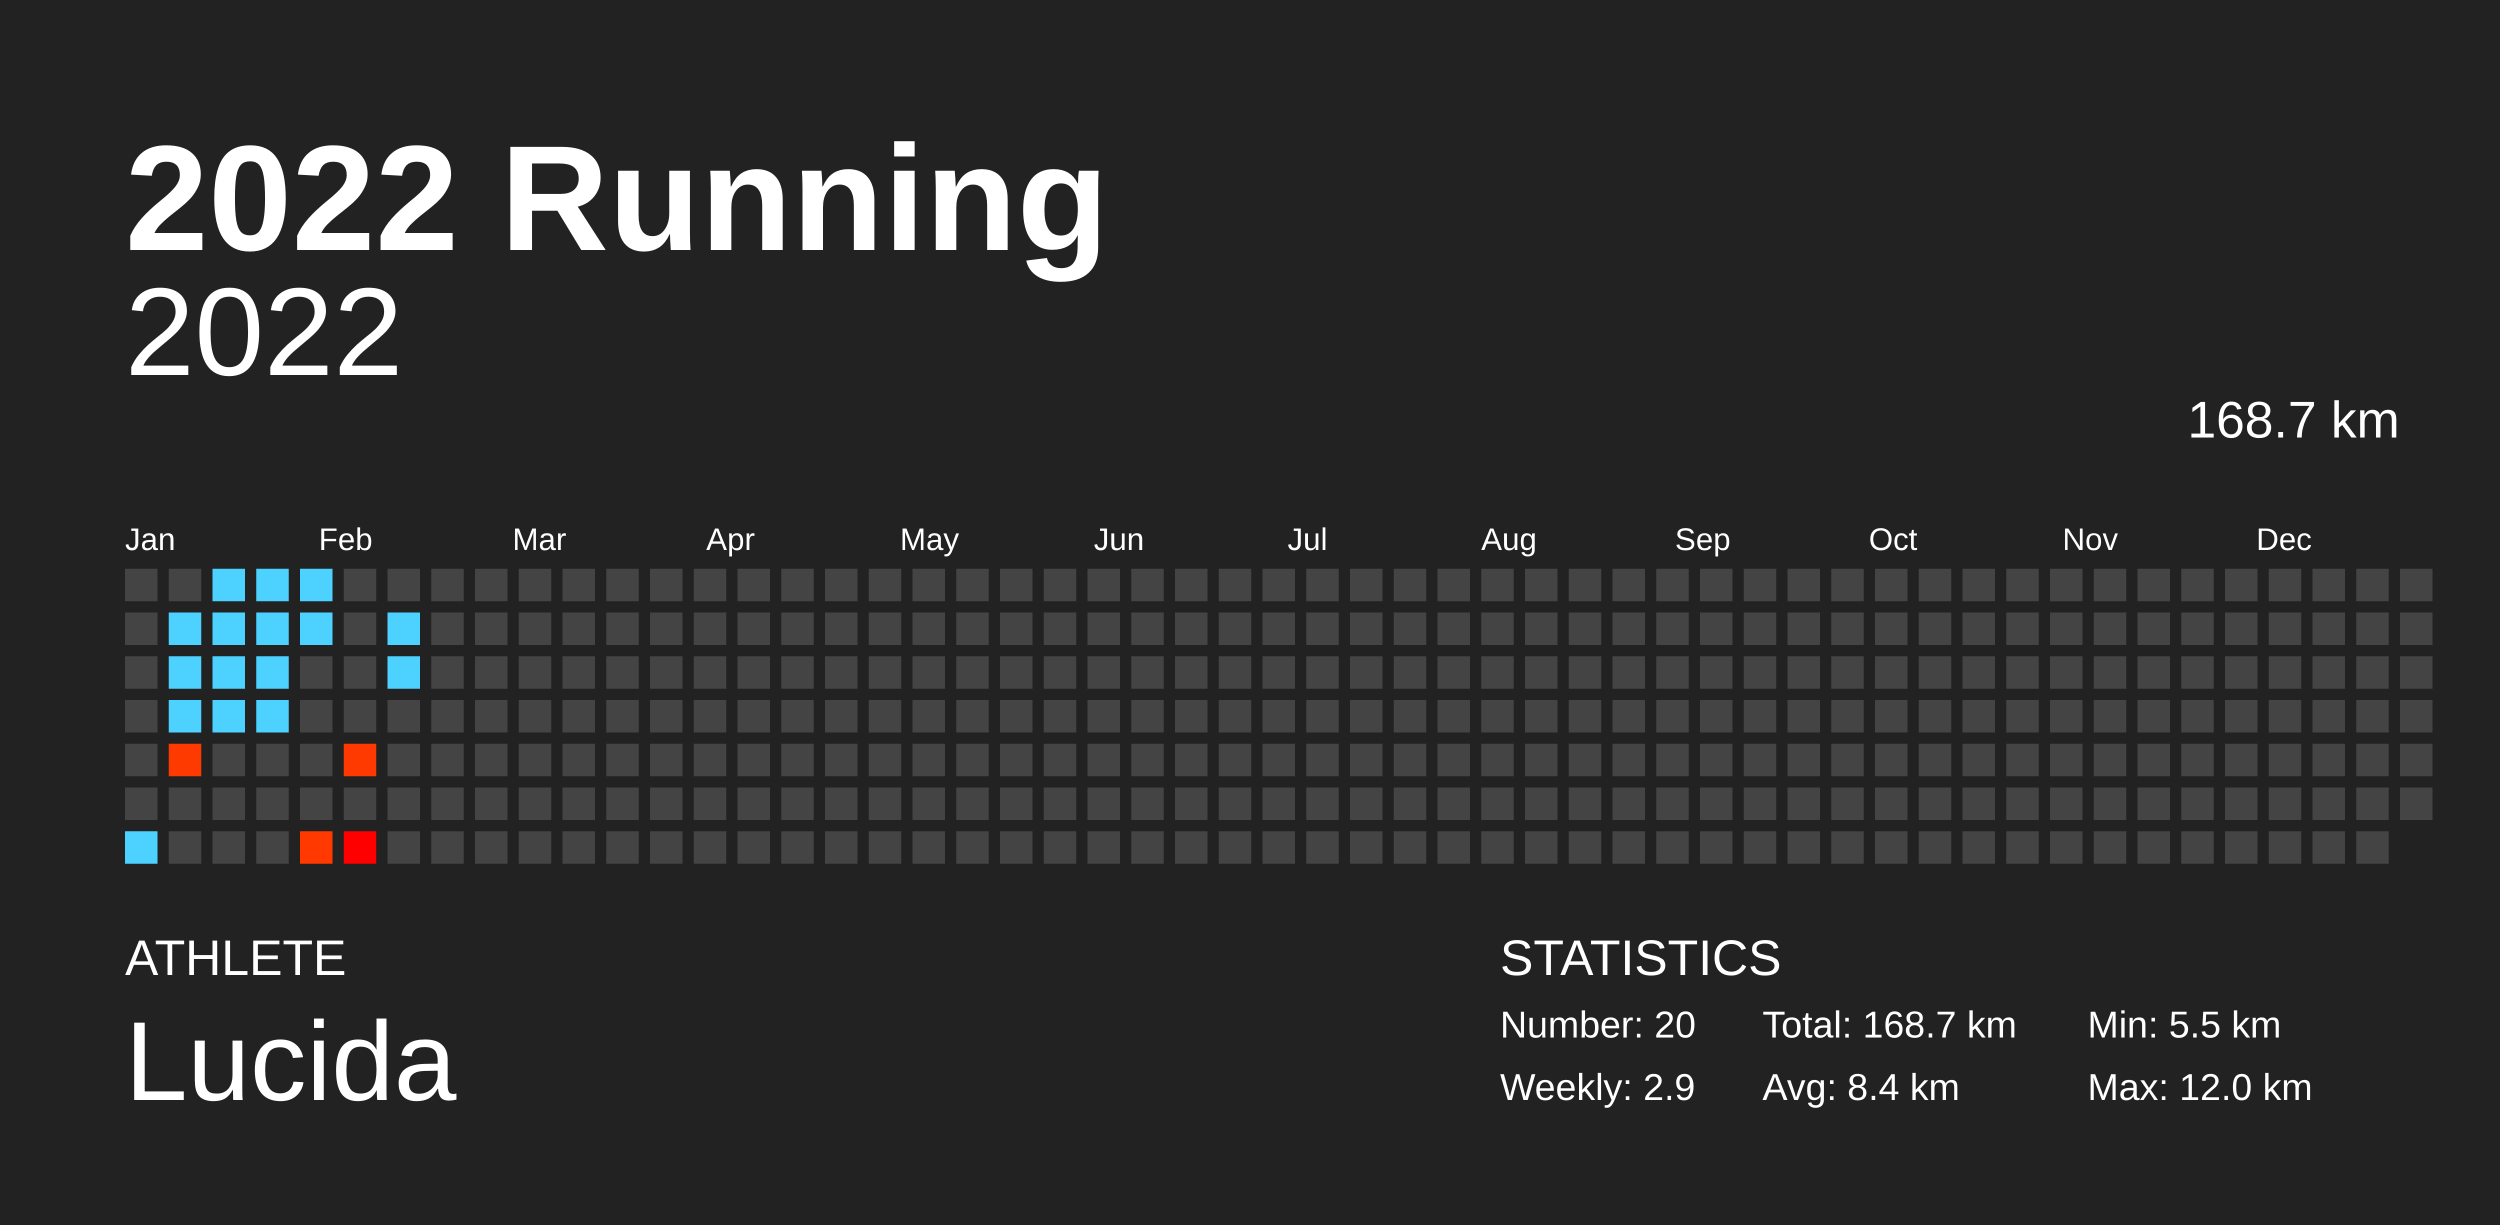
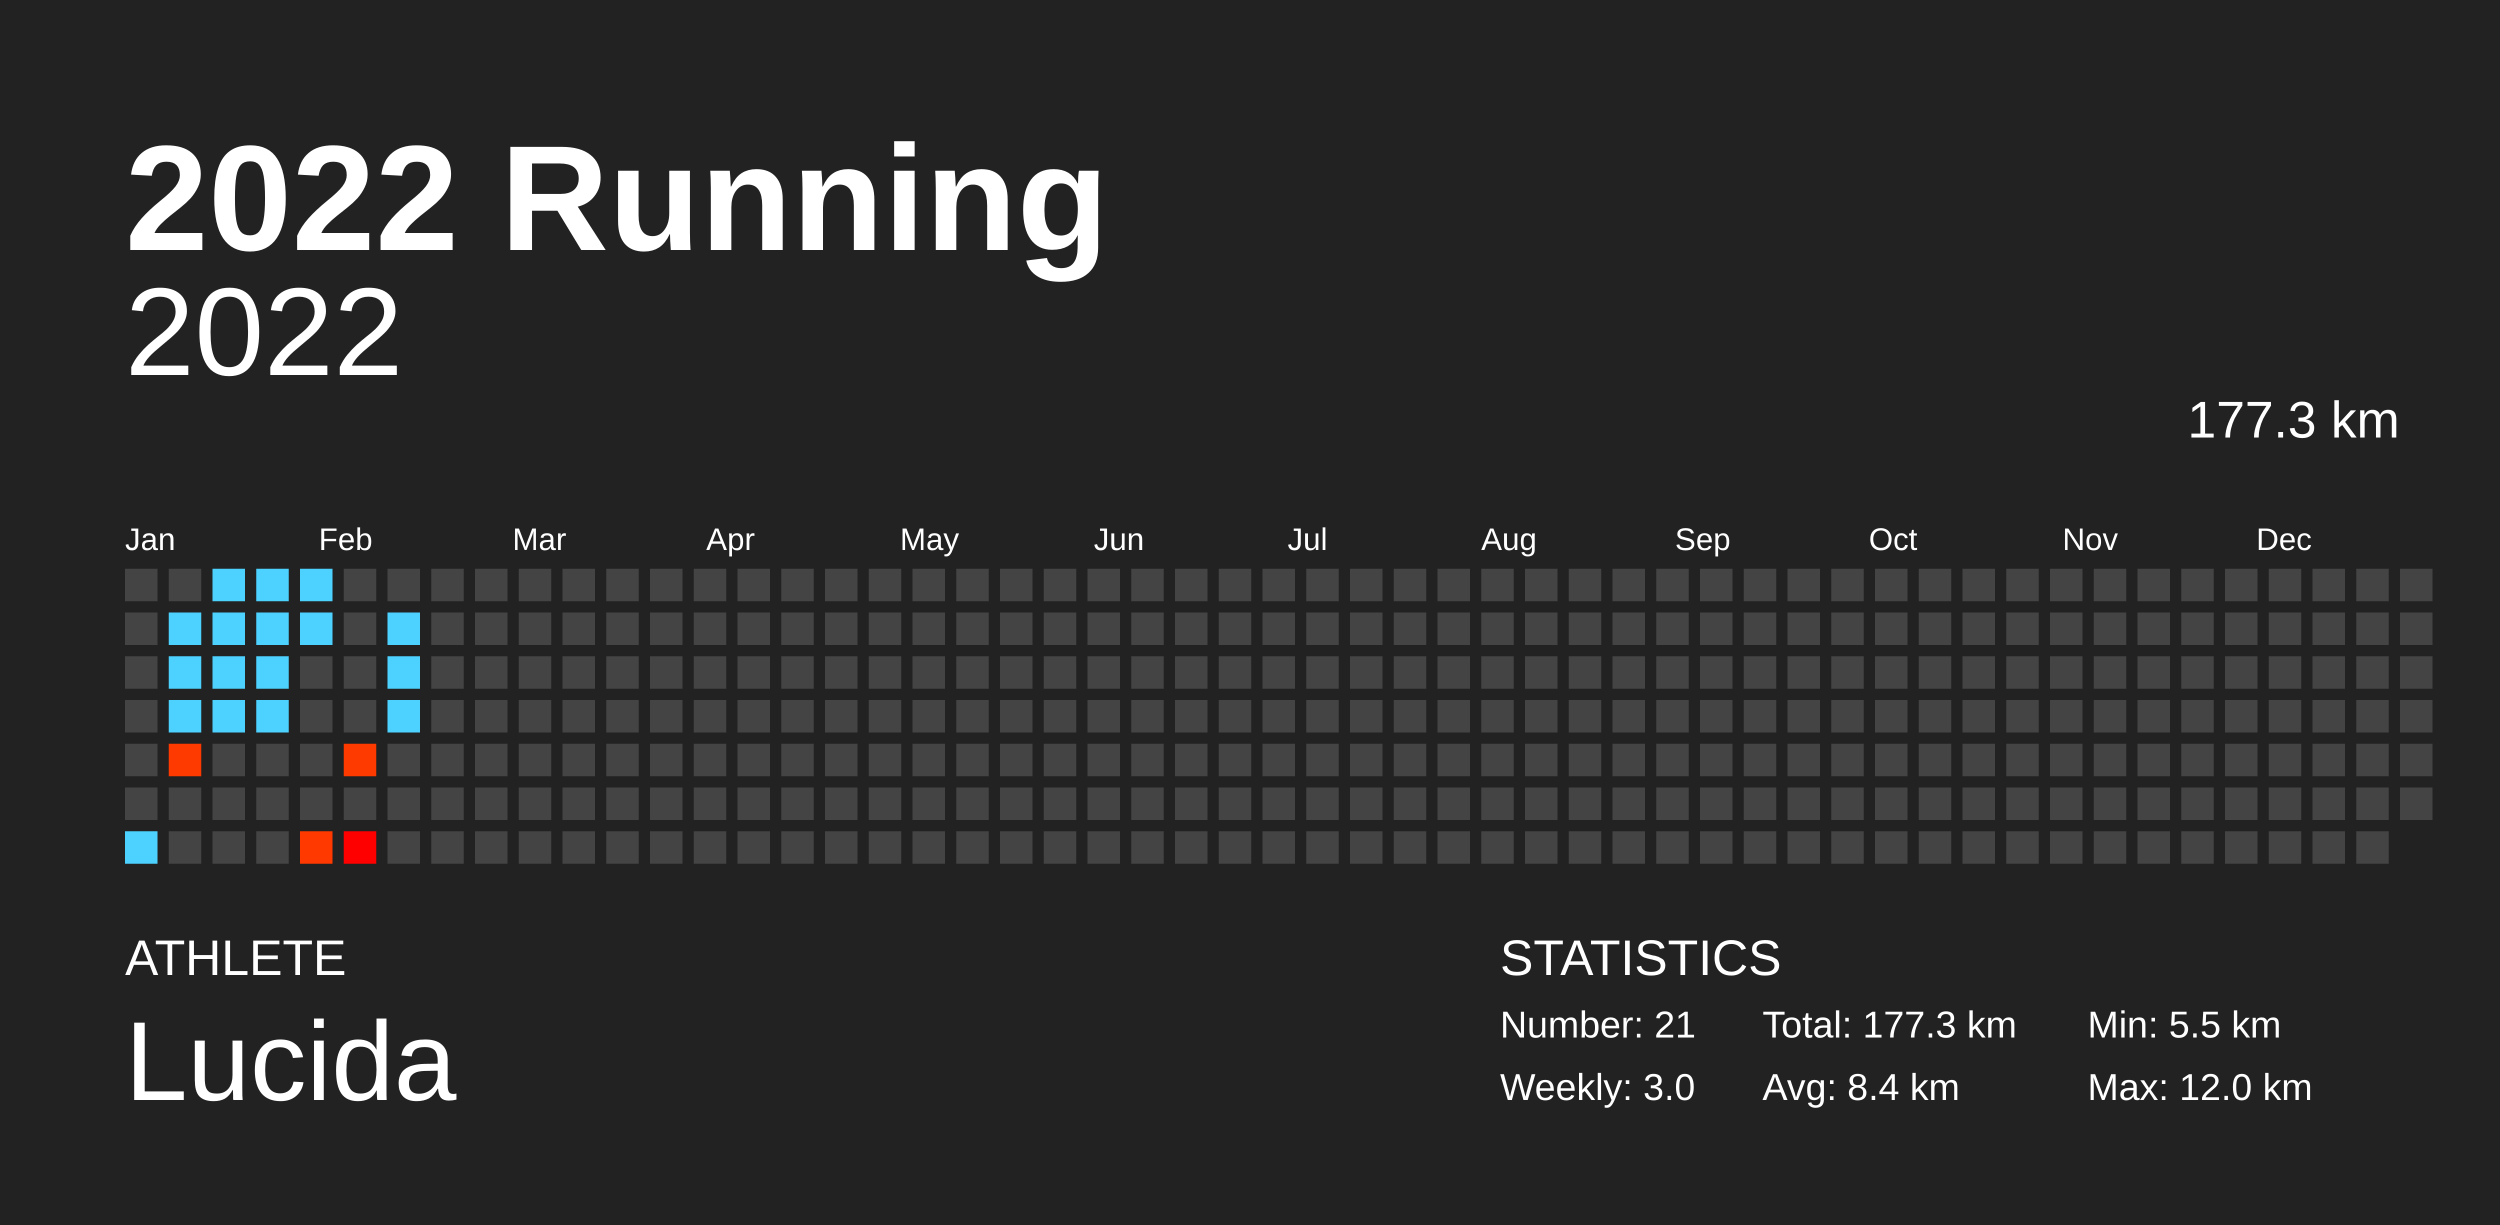
<svg xmlns="http://www.w3.org/2000/svg" baseProfile="full" height="98mm" version="1.1" viewBox="0,0,200,98" width="200mm">
  <defs />
  <rect fill="#222222" height="98" width="200" x="0" y="0" />
  <text fill="#FFFFFF" style="font-size:12px; font-family:Arial; font-weight:bold;" x="10" y="20">2022 Running</text>
  <text fill="#FFFFFF" style="font-size:4px; font-family:Arial" x="10" y="78">ATHLETE</text>
  <text fill="#FFFFFF" style="font-size:9px; font-family:Arial" x="10" y="88">Lucida</text>
  <text fill="#FFFFFF" style="font-size:4px; font-family:Arial" x="120" y="78">STATISTICS</text>
-   <text fill="#FFFFFF" style="font-size:3px; font-family:Arial" x="120" y="83">Number: 20</text>
-   <text fill="#FFFFFF" style="font-size:3px; font-family:Arial" x="120" y="88">Weekly: 2.9</text>
-   <text fill="#FFFFFF" style="font-size:3px; font-family:Arial" x="141" y="83">Total: 168.7 km</text>
+   <text fill="#FFFFFF" style="font-size:3px; font-family:Arial" x="120" y="83">Number: 21</text>
+   <text fill="#FFFFFF" style="font-size:3px; font-family:Arial" x="120" y="88">Weekly: 3.0</text>
+   <text fill="#FFFFFF" style="font-size:3px; font-family:Arial" x="141" y="83">Total: 177.3 km</text>
  <text fill="#FFFFFF" style="font-size:3px; font-family:Arial" x="141" y="88">Avg: 8.4 km</text>
  <text fill="#FFFFFF" style="font-size:3px; font-family:Arial" x="167" y="83">Min: 5.5 km</text>
  <text fill="#FFFFFF" style="font-size:3px; font-family:Arial" x="167" y="88">Max: 12.0 km</text>
  <text alignment-baseline="hanging" fill="#FFFFFF" style="font-size:10.0px; font-family:Arial;" x="10" y="30">2022</text>
-   <text alignment-baseline="hanging" fill="#FFFFFF" style="font-size:4.125px; font-family:Arial;" x="175" y="35">168.7 km</text>
+   <text alignment-baseline="hanging" fill="#FFFFFF" style="font-size:4.125px; font-family:Arial;" x="175" y="35">177.3 km</text>
  <text fill="#FFFFFF" style="font-size:2.5px; font-family:Arial" x="10.0" y="44">Jan</text>
  <text fill="#FFFFFF" style="font-size:2.5px; font-family:Arial" x="25.5" y="44">Feb</text>
  <text fill="#FFFFFF" style="font-size:2.5px; font-family:Arial" x="41.0" y="44">Mar</text>
  <text fill="#FFFFFF" style="font-size:2.5px; font-family:Arial" x="56.5" y="44">Apr</text>
  <text fill="#FFFFFF" style="font-size:2.5px; font-family:Arial" x="72.0" y="44">May</text>
  <text fill="#FFFFFF" style="font-size:2.5px; font-family:Arial" x="87.5" y="44">Jun</text>
  <text fill="#FFFFFF" style="font-size:2.5px; font-family:Arial" x="103.0" y="44">Jul</text>
  <text fill="#FFFFFF" style="font-size:2.5px; font-family:Arial" x="118.5" y="44">Aug</text>
  <text fill="#FFFFFF" style="font-size:2.5px; font-family:Arial" x="134.0" y="44">Sep</text>
  <text fill="#FFFFFF" style="font-size:2.5px; font-family:Arial" x="149.5" y="44">Oct</text>
  <text fill="#FFFFFF" style="font-size:2.5px; font-family:Arial" x="165.0" y="44">Nov</text>
  <text fill="#FFFFFF" style="font-size:2.5px; font-family:Arial" x="180.5" y="44">Dec</text>
  <rect fill="#444444" height="2.6" width="2.6" x="10.0" y="45.5" />
  <rect fill="#444444" height="2.6" width="2.6" x="10.0" y="49.0" />
  <rect fill="#444444" height="2.6" width="2.6" x="10.0" y="52.5" />
  <rect fill="#444444" height="2.6" width="2.6" x="10.0" y="56.0" />
  <rect fill="#444444" height="2.6" width="2.6" x="10.0" y="59.5" />
  <rect fill="#444444" height="2.6" width="2.6" x="10.0" y="63.0" />
  <rect fill="#4dd2ff" height="2.6" width="2.6" x="10.0" y="66.5" />
  <rect fill="#444444" height="2.6" width="2.6" x="13.5" y="45.5" />
  <rect fill="#4dd2ff" height="2.6" width="2.6" x="13.5" y="49.0" />
  <rect fill="#4dd2ff" height="2.6" width="2.6" x="13.5" y="52.5" />
  <rect fill="#4dd2ff" height="2.6" width="2.6" x="13.5" y="56.0" />
  <rect fill="#ff3a00" height="2.6" width="2.6" x="13.5" y="59.5" />
  <rect fill="#444444" height="2.6" width="2.6" x="13.5" y="63.0" />
  <rect fill="#444444" height="2.6" width="2.6" x="13.5" y="66.5" />
  <rect fill="#4dd2ff" height="2.6" width="2.6" x="17.0" y="45.5" />
  <rect fill="#4dd2ff" height="2.6" width="2.6" x="17.0" y="49.0" />
  <rect fill="#4dd2ff" height="2.6" width="2.6" x="17.0" y="52.5" />
  <rect fill="#4dd2ff" height="2.6" width="2.6" x="17.0" y="56.0" />
  <rect fill="#444444" height="2.6" width="2.6" x="17.0" y="59.5" />
  <rect fill="#444444" height="2.6" width="2.6" x="17.0" y="63.0" />
  <rect fill="#444444" height="2.6" width="2.6" x="17.0" y="66.5" />
  <rect fill="#4dd2ff" height="2.6" width="2.6" x="20.5" y="45.5" />
  <rect fill="#4dd2ff" height="2.6" width="2.6" x="20.5" y="49.0" />
  <rect fill="#4dd2ff" height="2.6" width="2.6" x="20.5" y="52.5" />
  <rect fill="#4dd2ff" height="2.6" width="2.6" x="20.5" y="56.0" />
  <rect fill="#444444" height="2.6" width="2.6" x="20.5" y="59.5" />
  <rect fill="#444444" height="2.6" width="2.6" x="20.5" y="63.0" />
  <rect fill="#444444" height="2.6" width="2.6" x="20.5" y="66.5" />
  <rect fill="#4dd2ff" height="2.6" width="2.6" x="24.0" y="45.5" />
  <rect fill="#4dd2ff" height="2.6" width="2.6" x="24.0" y="49.0" />
  <rect fill="#444444" height="2.6" width="2.6" x="24.0" y="52.5" />
  <rect fill="#444444" height="2.6" width="2.6" x="24.0" y="56.0" />
  <rect fill="#444444" height="2.6" width="2.6" x="24.0" y="59.5" />
  <rect fill="#444444" height="2.6" width="2.6" x="24.0" y="63.0" />
  <rect fill="#ff3900" height="2.6" width="2.6" x="24.0" y="66.5" />
  <rect fill="#444444" height="2.6" width="2.6" x="27.5" y="45.5" />
  <rect fill="#444444" height="2.6" width="2.6" x="27.5" y="49.0" />
  <rect fill="#444444" height="2.6" width="2.6" x="27.5" y="52.5" />
  <rect fill="#444444" height="2.6" width="2.6" x="27.5" y="56.0" />
  <rect fill="#ff3a00" height="2.6" width="2.6" x="27.5" y="59.5" />
  <rect fill="#444444" height="2.6" width="2.6" x="27.5" y="63.0" />
  <rect fill="#ff0000" height="2.6" width="2.6" x="27.5" y="66.5" />
  <rect fill="#444444" height="2.6" width="2.6" x="31.0" y="45.5" />
  <rect fill="#4dd2ff" height="2.6" width="2.6" x="31.0" y="49.0" />
  <rect fill="#4dd2ff" height="2.6" width="2.6" x="31.0" y="52.5" />
-   <rect fill="#444444" height="2.6" width="2.6" x="31.0" y="56.0" />
+   <rect fill="#4dd2ff" height="2.6" width="2.6" x="31.0" y="56.0" />
  <rect fill="#444444" height="2.6" width="2.6" x="31.0" y="59.5" />
  <rect fill="#444444" height="2.6" width="2.6" x="31.0" y="63.0" />
  <rect fill="#444444" height="2.6" width="2.6" x="31.0" y="66.5" />
  <rect fill="#444444" height="2.6" width="2.6" x="34.5" y="45.5" />
  <rect fill="#444444" height="2.6" width="2.6" x="34.5" y="49.0" />
  <rect fill="#444444" height="2.6" width="2.6" x="34.5" y="52.5" />
  <rect fill="#444444" height="2.6" width="2.6" x="34.5" y="56.0" />
  <rect fill="#444444" height="2.6" width="2.6" x="34.5" y="59.5" />
  <rect fill="#444444" height="2.6" width="2.6" x="34.5" y="63.0" />
  <rect fill="#444444" height="2.6" width="2.6" x="34.5" y="66.5" />
  <rect fill="#444444" height="2.6" width="2.6" x="38.0" y="45.5" />
  <rect fill="#444444" height="2.6" width="2.6" x="38.0" y="49.0" />
  <rect fill="#444444" height="2.6" width="2.6" x="38.0" y="52.5" />
  <rect fill="#444444" height="2.6" width="2.6" x="38.0" y="56.0" />
  <rect fill="#444444" height="2.6" width="2.6" x="38.0" y="59.5" />
  <rect fill="#444444" height="2.6" width="2.6" x="38.0" y="63.0" />
  <rect fill="#444444" height="2.6" width="2.6" x="38.0" y="66.5" />
  <rect fill="#444444" height="2.6" width="2.6" x="41.5" y="45.5" />
  <rect fill="#444444" height="2.6" width="2.6" x="41.5" y="49.0" />
  <rect fill="#444444" height="2.6" width="2.6" x="41.5" y="52.5" />
  <rect fill="#444444" height="2.6" width="2.6" x="41.5" y="56.0" />
  <rect fill="#444444" height="2.6" width="2.6" x="41.5" y="59.5" />
  <rect fill="#444444" height="2.6" width="2.6" x="41.5" y="63.0" />
  <rect fill="#444444" height="2.6" width="2.6" x="41.5" y="66.5" />
  <rect fill="#444444" height="2.6" width="2.6" x="45.0" y="45.5" />
  <rect fill="#444444" height="2.6" width="2.6" x="45.0" y="49.0" />
  <rect fill="#444444" height="2.6" width="2.6" x="45.0" y="52.5" />
  <rect fill="#444444" height="2.6" width="2.6" x="45.0" y="56.0" />
  <rect fill="#444444" height="2.6" width="2.6" x="45.0" y="59.5" />
  <rect fill="#444444" height="2.6" width="2.6" x="45.0" y="63.0" />
  <rect fill="#444444" height="2.6" width="2.6" x="45.0" y="66.5" />
  <rect fill="#444444" height="2.6" width="2.6" x="48.5" y="45.5" />
  <rect fill="#444444" height="2.6" width="2.6" x="48.5" y="49.0" />
  <rect fill="#444444" height="2.6" width="2.6" x="48.5" y="52.5" />
  <rect fill="#444444" height="2.6" width="2.6" x="48.5" y="56.0" />
  <rect fill="#444444" height="2.6" width="2.6" x="48.5" y="59.5" />
  <rect fill="#444444" height="2.6" width="2.6" x="48.5" y="63.0" />
  <rect fill="#444444" height="2.6" width="2.6" x="48.5" y="66.5" />
  <rect fill="#444444" height="2.6" width="2.6" x="52.0" y="45.5" />
  <rect fill="#444444" height="2.6" width="2.6" x="52.0" y="49.0" />
  <rect fill="#444444" height="2.6" width="2.6" x="52.0" y="52.5" />
  <rect fill="#444444" height="2.6" width="2.6" x="52.0" y="56.0" />
  <rect fill="#444444" height="2.6" width="2.6" x="52.0" y="59.5" />
  <rect fill="#444444" height="2.6" width="2.6" x="52.0" y="63.0" />
  <rect fill="#444444" height="2.6" width="2.6" x="52.0" y="66.5" />
  <rect fill="#444444" height="2.6" width="2.6" x="55.5" y="45.5" />
  <rect fill="#444444" height="2.6" width="2.6" x="55.5" y="49.0" />
  <rect fill="#444444" height="2.6" width="2.6" x="55.5" y="52.5" />
  <rect fill="#444444" height="2.6" width="2.6" x="55.5" y="56.0" />
  <rect fill="#444444" height="2.6" width="2.6" x="55.5" y="59.5" />
  <rect fill="#444444" height="2.6" width="2.6" x="55.5" y="63.0" />
  <rect fill="#444444" height="2.6" width="2.6" x="55.5" y="66.5" />
  <rect fill="#444444" height="2.6" width="2.6" x="59.0" y="45.5" />
  <rect fill="#444444" height="2.6" width="2.6" x="59.0" y="49.0" />
  <rect fill="#444444" height="2.6" width="2.6" x="59.0" y="52.5" />
  <rect fill="#444444" height="2.6" width="2.6" x="59.0" y="56.0" />
  <rect fill="#444444" height="2.6" width="2.6" x="59.0" y="59.5" />
  <rect fill="#444444" height="2.6" width="2.6" x="59.0" y="63.0" />
  <rect fill="#444444" height="2.6" width="2.6" x="59.0" y="66.5" />
  <rect fill="#444444" height="2.6" width="2.6" x="62.5" y="45.5" />
  <rect fill="#444444" height="2.6" width="2.6" x="62.5" y="49.0" />
  <rect fill="#444444" height="2.6" width="2.6" x="62.5" y="52.5" />
  <rect fill="#444444" height="2.6" width="2.6" x="62.5" y="56.0" />
  <rect fill="#444444" height="2.6" width="2.6" x="62.5" y="59.5" />
  <rect fill="#444444" height="2.6" width="2.6" x="62.5" y="63.0" />
  <rect fill="#444444" height="2.6" width="2.6" x="62.5" y="66.5" />
  <rect fill="#444444" height="2.6" width="2.6" x="66.0" y="45.5" />
  <rect fill="#444444" height="2.6" width="2.6" x="66.0" y="49.0" />
  <rect fill="#444444" height="2.6" width="2.6" x="66.0" y="52.5" />
  <rect fill="#444444" height="2.6" width="2.6" x="66.0" y="56.0" />
  <rect fill="#444444" height="2.6" width="2.6" x="66.0" y="59.5" />
  <rect fill="#444444" height="2.6" width="2.6" x="66.0" y="63.0" />
  <rect fill="#444444" height="2.6" width="2.6" x="66.0" y="66.5" />
  <rect fill="#444444" height="2.6" width="2.6" x="69.5" y="45.5" />
  <rect fill="#444444" height="2.6" width="2.6" x="69.5" y="49.0" />
  <rect fill="#444444" height="2.6" width="2.6" x="69.5" y="52.5" />
  <rect fill="#444444" height="2.6" width="2.6" x="69.5" y="56.0" />
  <rect fill="#444444" height="2.6" width="2.6" x="69.5" y="59.5" />
  <rect fill="#444444" height="2.6" width="2.6" x="69.5" y="63.0" />
  <rect fill="#444444" height="2.6" width="2.6" x="69.5" y="66.5" />
  <rect fill="#444444" height="2.6" width="2.6" x="73.0" y="45.5" />
  <rect fill="#444444" height="2.6" width="2.6" x="73.0" y="49.0" />
  <rect fill="#444444" height="2.6" width="2.6" x="73.0" y="52.5" />
  <rect fill="#444444" height="2.6" width="2.6" x="73.0" y="56.0" />
  <rect fill="#444444" height="2.6" width="2.6" x="73.0" y="59.5" />
  <rect fill="#444444" height="2.6" width="2.6" x="73.0" y="63.0" />
  <rect fill="#444444" height="2.6" width="2.6" x="73.0" y="66.5" />
  <rect fill="#444444" height="2.6" width="2.6" x="76.5" y="45.5" />
  <rect fill="#444444" height="2.6" width="2.6" x="76.5" y="49.0" />
  <rect fill="#444444" height="2.6" width="2.6" x="76.5" y="52.5" />
  <rect fill="#444444" height="2.6" width="2.6" x="76.5" y="56.0" />
  <rect fill="#444444" height="2.6" width="2.6" x="76.5" y="59.5" />
  <rect fill="#444444" height="2.6" width="2.6" x="76.5" y="63.0" />
  <rect fill="#444444" height="2.6" width="2.6" x="76.5" y="66.5" />
  <rect fill="#444444" height="2.6" width="2.6" x="80.0" y="45.5" />
  <rect fill="#444444" height="2.6" width="2.6" x="80.0" y="49.0" />
  <rect fill="#444444" height="2.6" width="2.6" x="80.0" y="52.5" />
  <rect fill="#444444" height="2.6" width="2.6" x="80.0" y="56.0" />
  <rect fill="#444444" height="2.6" width="2.6" x="80.0" y="59.5" />
  <rect fill="#444444" height="2.6" width="2.6" x="80.0" y="63.0" />
  <rect fill="#444444" height="2.6" width="2.6" x="80.0" y="66.5" />
  <rect fill="#444444" height="2.6" width="2.6" x="83.5" y="45.5" />
  <rect fill="#444444" height="2.6" width="2.6" x="83.5" y="49.0" />
  <rect fill="#444444" height="2.6" width="2.6" x="83.5" y="52.5" />
  <rect fill="#444444" height="2.6" width="2.6" x="83.5" y="56.0" />
  <rect fill="#444444" height="2.6" width="2.6" x="83.5" y="59.5" />
  <rect fill="#444444" height="2.6" width="2.6" x="83.5" y="63.0" />
  <rect fill="#444444" height="2.6" width="2.6" x="83.5" y="66.5" />
  <rect fill="#444444" height="2.6" width="2.6" x="87.0" y="45.5" />
  <rect fill="#444444" height="2.6" width="2.6" x="87.0" y="49.0" />
  <rect fill="#444444" height="2.6" width="2.6" x="87.0" y="52.5" />
  <rect fill="#444444" height="2.6" width="2.6" x="87.0" y="56.0" />
  <rect fill="#444444" height="2.6" width="2.6" x="87.0" y="59.5" />
  <rect fill="#444444" height="2.6" width="2.6" x="87.0" y="63.0" />
  <rect fill="#444444" height="2.6" width="2.6" x="87.0" y="66.5" />
  <rect fill="#444444" height="2.6" width="2.6" x="90.5" y="45.5" />
  <rect fill="#444444" height="2.6" width="2.6" x="90.5" y="49.0" />
  <rect fill="#444444" height="2.6" width="2.6" x="90.5" y="52.5" />
  <rect fill="#444444" height="2.6" width="2.6" x="90.5" y="56.0" />
  <rect fill="#444444" height="2.6" width="2.6" x="90.5" y="59.5" />
  <rect fill="#444444" height="2.6" width="2.6" x="90.5" y="63.0" />
  <rect fill="#444444" height="2.6" width="2.6" x="90.5" y="66.5" />
  <rect fill="#444444" height="2.6" width="2.6" x="94.0" y="45.5" />
  <rect fill="#444444" height="2.6" width="2.6" x="94.0" y="49.0" />
  <rect fill="#444444" height="2.6" width="2.6" x="94.0" y="52.5" />
  <rect fill="#444444" height="2.6" width="2.6" x="94.0" y="56.0" />
  <rect fill="#444444" height="2.6" width="2.6" x="94.0" y="59.5" />
  <rect fill="#444444" height="2.6" width="2.6" x="94.0" y="63.0" />
  <rect fill="#444444" height="2.6" width="2.6" x="94.0" y="66.5" />
  <rect fill="#444444" height="2.6" width="2.6" x="97.5" y="45.5" />
  <rect fill="#444444" height="2.6" width="2.6" x="97.5" y="49.0" />
  <rect fill="#444444" height="2.6" width="2.6" x="97.5" y="52.5" />
  <rect fill="#444444" height="2.6" width="2.6" x="97.5" y="56.0" />
  <rect fill="#444444" height="2.6" width="2.6" x="97.5" y="59.5" />
  <rect fill="#444444" height="2.6" width="2.6" x="97.5" y="63.0" />
  <rect fill="#444444" height="2.6" width="2.6" x="97.5" y="66.5" />
  <rect fill="#444444" height="2.6" width="2.6" x="101.0" y="45.5" />
  <rect fill="#444444" height="2.6" width="2.6" x="101.0" y="49.0" />
  <rect fill="#444444" height="2.6" width="2.6" x="101.0" y="52.5" />
  <rect fill="#444444" height="2.6" width="2.6" x="101.0" y="56.0" />
  <rect fill="#444444" height="2.6" width="2.6" x="101.0" y="59.5" />
  <rect fill="#444444" height="2.6" width="2.6" x="101.0" y="63.0" />
  <rect fill="#444444" height="2.6" width="2.6" x="101.0" y="66.5" />
  <rect fill="#444444" height="2.6" width="2.6" x="104.5" y="45.5" />
  <rect fill="#444444" height="2.6" width="2.6" x="104.5" y="49.0" />
  <rect fill="#444444" height="2.6" width="2.6" x="104.5" y="52.5" />
  <rect fill="#444444" height="2.6" width="2.6" x="104.5" y="56.0" />
  <rect fill="#444444" height="2.6" width="2.6" x="104.5" y="59.5" />
  <rect fill="#444444" height="2.6" width="2.6" x="104.5" y="63.0" />
  <rect fill="#444444" height="2.6" width="2.6" x="104.5" y="66.5" />
  <rect fill="#444444" height="2.6" width="2.6" x="108.0" y="45.5" />
  <rect fill="#444444" height="2.6" width="2.6" x="108.0" y="49.0" />
  <rect fill="#444444" height="2.6" width="2.6" x="108.0" y="52.5" />
  <rect fill="#444444" height="2.6" width="2.6" x="108.0" y="56.0" />
  <rect fill="#444444" height="2.6" width="2.6" x="108.0" y="59.5" />
  <rect fill="#444444" height="2.6" width="2.6" x="108.0" y="63.0" />
  <rect fill="#444444" height="2.6" width="2.6" x="108.0" y="66.5" />
  <rect fill="#444444" height="2.6" width="2.6" x="111.5" y="45.5" />
  <rect fill="#444444" height="2.6" width="2.6" x="111.5" y="49.0" />
  <rect fill="#444444" height="2.6" width="2.6" x="111.5" y="52.5" />
  <rect fill="#444444" height="2.6" width="2.6" x="111.5" y="56.0" />
  <rect fill="#444444" height="2.6" width="2.6" x="111.5" y="59.5" />
  <rect fill="#444444" height="2.6" width="2.6" x="111.5" y="63.0" />
  <rect fill="#444444" height="2.6" width="2.6" x="111.5" y="66.5" />
  <rect fill="#444444" height="2.6" width="2.6" x="115.0" y="45.5" />
  <rect fill="#444444" height="2.6" width="2.6" x="115.0" y="49.0" />
  <rect fill="#444444" height="2.6" width="2.6" x="115.0" y="52.5" />
  <rect fill="#444444" height="2.6" width="2.6" x="115.0" y="56.0" />
  <rect fill="#444444" height="2.6" width="2.6" x="115.0" y="59.5" />
  <rect fill="#444444" height="2.6" width="2.6" x="115.0" y="63.0" />
  <rect fill="#444444" height="2.6" width="2.6" x="115.0" y="66.5" />
  <rect fill="#444444" height="2.6" width="2.6" x="118.5" y="45.5" />
  <rect fill="#444444" height="2.6" width="2.6" x="118.5" y="49.0" />
  <rect fill="#444444" height="2.6" width="2.6" x="118.5" y="52.5" />
  <rect fill="#444444" height="2.6" width="2.6" x="118.5" y="56.0" />
  <rect fill="#444444" height="2.6" width="2.6" x="118.5" y="59.5" />
  <rect fill="#444444" height="2.6" width="2.6" x="118.5" y="63.0" />
  <rect fill="#444444" height="2.6" width="2.6" x="118.5" y="66.5" />
  <rect fill="#444444" height="2.6" width="2.6" x="122.0" y="45.5" />
  <rect fill="#444444" height="2.6" width="2.6" x="122.0" y="49.0" />
  <rect fill="#444444" height="2.6" width="2.6" x="122.0" y="52.5" />
  <rect fill="#444444" height="2.6" width="2.6" x="122.0" y="56.0" />
  <rect fill="#444444" height="2.6" width="2.6" x="122.0" y="59.5" />
  <rect fill="#444444" height="2.6" width="2.6" x="122.0" y="63.0" />
  <rect fill="#444444" height="2.6" width="2.6" x="122.0" y="66.5" />
  <rect fill="#444444" height="2.6" width="2.6" x="125.5" y="45.5" />
  <rect fill="#444444" height="2.6" width="2.6" x="125.5" y="49.0" />
  <rect fill="#444444" height="2.6" width="2.6" x="125.5" y="52.5" />
  <rect fill="#444444" height="2.6" width="2.6" x="125.5" y="56.0" />
  <rect fill="#444444" height="2.6" width="2.6" x="125.5" y="59.5" />
  <rect fill="#444444" height="2.6" width="2.6" x="125.5" y="63.0" />
  <rect fill="#444444" height="2.6" width="2.6" x="125.5" y="66.5" />
  <rect fill="#444444" height="2.6" width="2.6" x="129.0" y="45.5" />
  <rect fill="#444444" height="2.6" width="2.6" x="129.0" y="49.0" />
  <rect fill="#444444" height="2.6" width="2.6" x="129.0" y="52.5" />
  <rect fill="#444444" height="2.6" width="2.6" x="129.0" y="56.0" />
  <rect fill="#444444" height="2.6" width="2.6" x="129.0" y="59.5" />
  <rect fill="#444444" height="2.6" width="2.6" x="129.0" y="63.0" />
  <rect fill="#444444" height="2.6" width="2.6" x="129.0" y="66.5" />
  <rect fill="#444444" height="2.6" width="2.6" x="132.5" y="45.5" />
  <rect fill="#444444" height="2.6" width="2.6" x="132.5" y="49.0" />
  <rect fill="#444444" height="2.6" width="2.6" x="132.5" y="52.5" />
  <rect fill="#444444" height="2.6" width="2.6" x="132.5" y="56.0" />
  <rect fill="#444444" height="2.6" width="2.6" x="132.5" y="59.5" />
  <rect fill="#444444" height="2.6" width="2.6" x="132.5" y="63.0" />
  <rect fill="#444444" height="2.6" width="2.6" x="132.5" y="66.5" />
  <rect fill="#444444" height="2.6" width="2.6" x="136.0" y="45.5" />
  <rect fill="#444444" height="2.6" width="2.6" x="136.0" y="49.0" />
  <rect fill="#444444" height="2.6" width="2.6" x="136.0" y="52.5" />
  <rect fill="#444444" height="2.6" width="2.6" x="136.0" y="56.0" />
  <rect fill="#444444" height="2.6" width="2.6" x="136.0" y="59.5" />
  <rect fill="#444444" height="2.6" width="2.6" x="136.0" y="63.0" />
  <rect fill="#444444" height="2.6" width="2.6" x="136.0" y="66.5" />
  <rect fill="#444444" height="2.6" width="2.6" x="139.5" y="45.5" />
  <rect fill="#444444" height="2.6" width="2.6" x="139.5" y="49.0" />
  <rect fill="#444444" height="2.6" width="2.6" x="139.5" y="52.5" />
  <rect fill="#444444" height="2.6" width="2.6" x="139.5" y="56.0" />
  <rect fill="#444444" height="2.6" width="2.6" x="139.5" y="59.5" />
  <rect fill="#444444" height="2.6" width="2.6" x="139.5" y="63.0" />
  <rect fill="#444444" height="2.6" width="2.6" x="139.5" y="66.5" />
  <rect fill="#444444" height="2.6" width="2.6" x="143.0" y="45.5" />
  <rect fill="#444444" height="2.6" width="2.6" x="143.0" y="49.0" />
  <rect fill="#444444" height="2.6" width="2.6" x="143.0" y="52.5" />
  <rect fill="#444444" height="2.6" width="2.6" x="143.0" y="56.0" />
  <rect fill="#444444" height="2.6" width="2.6" x="143.0" y="59.5" />
  <rect fill="#444444" height="2.6" width="2.6" x="143.0" y="63.0" />
  <rect fill="#444444" height="2.6" width="2.6" x="143.0" y="66.5" />
  <rect fill="#444444" height="2.6" width="2.6" x="146.5" y="45.5" />
  <rect fill="#444444" height="2.6" width="2.6" x="146.5" y="49.0" />
  <rect fill="#444444" height="2.6" width="2.6" x="146.5" y="52.5" />
  <rect fill="#444444" height="2.6" width="2.6" x="146.5" y="56.0" />
  <rect fill="#444444" height="2.6" width="2.6" x="146.5" y="59.5" />
  <rect fill="#444444" height="2.6" width="2.6" x="146.5" y="63.0" />
  <rect fill="#444444" height="2.6" width="2.6" x="146.5" y="66.5" />
  <rect fill="#444444" height="2.6" width="2.6" x="150.0" y="45.5" />
  <rect fill="#444444" height="2.6" width="2.6" x="150.0" y="49.0" />
  <rect fill="#444444" height="2.6" width="2.6" x="150.0" y="52.5" />
  <rect fill="#444444" height="2.6" width="2.6" x="150.0" y="56.0" />
  <rect fill="#444444" height="2.6" width="2.6" x="150.0" y="59.5" />
  <rect fill="#444444" height="2.6" width="2.6" x="150.0" y="63.0" />
  <rect fill="#444444" height="2.6" width="2.6" x="150.0" y="66.5" />
  <rect fill="#444444" height="2.6" width="2.6" x="153.5" y="45.5" />
  <rect fill="#444444" height="2.6" width="2.6" x="153.5" y="49.0" />
  <rect fill="#444444" height="2.6" width="2.6" x="153.5" y="52.5" />
  <rect fill="#444444" height="2.6" width="2.6" x="153.5" y="56.0" />
  <rect fill="#444444" height="2.6" width="2.6" x="153.5" y="59.5" />
  <rect fill="#444444" height="2.6" width="2.6" x="153.5" y="63.0" />
  <rect fill="#444444" height="2.6" width="2.6" x="153.5" y="66.5" />
  <rect fill="#444444" height="2.6" width="2.6" x="157.0" y="45.5" />
  <rect fill="#444444" height="2.6" width="2.6" x="157.0" y="49.0" />
  <rect fill="#444444" height="2.6" width="2.6" x="157.0" y="52.5" />
  <rect fill="#444444" height="2.6" width="2.6" x="157.0" y="56.0" />
  <rect fill="#444444" height="2.6" width="2.6" x="157.0" y="59.5" />
  <rect fill="#444444" height="2.6" width="2.6" x="157.0" y="63.0" />
  <rect fill="#444444" height="2.6" width="2.6" x="157.0" y="66.5" />
  <rect fill="#444444" height="2.6" width="2.6" x="160.5" y="45.5" />
  <rect fill="#444444" height="2.6" width="2.6" x="160.5" y="49.0" />
  <rect fill="#444444" height="2.6" width="2.6" x="160.5" y="52.5" />
  <rect fill="#444444" height="2.6" width="2.6" x="160.5" y="56.0" />
  <rect fill="#444444" height="2.6" width="2.6" x="160.5" y="59.5" />
  <rect fill="#444444" height="2.6" width="2.6" x="160.5" y="63.0" />
  <rect fill="#444444" height="2.6" width="2.6" x="160.5" y="66.5" />
  <rect fill="#444444" height="2.6" width="2.6" x="164.0" y="45.5" />
  <rect fill="#444444" height="2.6" width="2.6" x="164.0" y="49.0" />
  <rect fill="#444444" height="2.6" width="2.6" x="164.0" y="52.5" />
  <rect fill="#444444" height="2.6" width="2.6" x="164.0" y="56.0" />
  <rect fill="#444444" height="2.6" width="2.6" x="164.0" y="59.5" />
  <rect fill="#444444" height="2.6" width="2.6" x="164.0" y="63.0" />
  <rect fill="#444444" height="2.6" width="2.6" x="164.0" y="66.5" />
  <rect fill="#444444" height="2.6" width="2.6" x="167.5" y="45.5" />
  <rect fill="#444444" height="2.6" width="2.6" x="167.5" y="49.0" />
  <rect fill="#444444" height="2.6" width="2.6" x="167.5" y="52.5" />
  <rect fill="#444444" height="2.6" width="2.6" x="167.5" y="56.0" />
  <rect fill="#444444" height="2.6" width="2.6" x="167.5" y="59.5" />
  <rect fill="#444444" height="2.6" width="2.6" x="167.5" y="63.0" />
  <rect fill="#444444" height="2.6" width="2.6" x="167.5" y="66.5" />
  <rect fill="#444444" height="2.6" width="2.6" x="171.0" y="45.5" />
  <rect fill="#444444" height="2.6" width="2.6" x="171.0" y="49.0" />
  <rect fill="#444444" height="2.6" width="2.6" x="171.0" y="52.5" />
  <rect fill="#444444" height="2.6" width="2.6" x="171.0" y="56.0" />
  <rect fill="#444444" height="2.6" width="2.6" x="171.0" y="59.5" />
  <rect fill="#444444" height="2.6" width="2.6" x="171.0" y="63.0" />
  <rect fill="#444444" height="2.6" width="2.6" x="171.0" y="66.5" />
  <rect fill="#444444" height="2.6" width="2.6" x="174.5" y="45.5" />
  <rect fill="#444444" height="2.6" width="2.6" x="174.5" y="49.0" />
  <rect fill="#444444" height="2.6" width="2.6" x="174.5" y="52.5" />
  <rect fill="#444444" height="2.6" width="2.6" x="174.5" y="56.0" />
  <rect fill="#444444" height="2.6" width="2.6" x="174.5" y="59.5" />
  <rect fill="#444444" height="2.6" width="2.6" x="174.5" y="63.0" />
  <rect fill="#444444" height="2.6" width="2.6" x="174.5" y="66.5" />
  <rect fill="#444444" height="2.6" width="2.6" x="178.0" y="45.5" />
  <rect fill="#444444" height="2.6" width="2.6" x="178.0" y="49.0" />
  <rect fill="#444444" height="2.6" width="2.6" x="178.0" y="52.5" />
  <rect fill="#444444" height="2.6" width="2.6" x="178.0" y="56.0" />
  <rect fill="#444444" height="2.6" width="2.6" x="178.0" y="59.5" />
  <rect fill="#444444" height="2.6" width="2.6" x="178.0" y="63.0" />
  <rect fill="#444444" height="2.6" width="2.6" x="178.0" y="66.5" />
  <rect fill="#444444" height="2.6" width="2.6" x="181.5" y="45.5" />
  <rect fill="#444444" height="2.6" width="2.6" x="181.5" y="49.0" />
  <rect fill="#444444" height="2.6" width="2.6" x="181.5" y="52.5" />
  <rect fill="#444444" height="2.6" width="2.6" x="181.5" y="56.0" />
  <rect fill="#444444" height="2.6" width="2.6" x="181.5" y="59.5" />
  <rect fill="#444444" height="2.6" width="2.6" x="181.5" y="63.0" />
  <rect fill="#444444" height="2.6" width="2.6" x="181.5" y="66.5" />
  <rect fill="#444444" height="2.6" width="2.6" x="185.0" y="45.5" />
  <rect fill="#444444" height="2.6" width="2.6" x="185.0" y="49.0" />
  <rect fill="#444444" height="2.6" width="2.6" x="185.0" y="52.5" />
  <rect fill="#444444" height="2.6" width="2.6" x="185.0" y="56.0" />
  <rect fill="#444444" height="2.6" width="2.6" x="185.0" y="59.5" />
  <rect fill="#444444" height="2.6" width="2.6" x="185.0" y="63.0" />
  <rect fill="#444444" height="2.6" width="2.6" x="185.0" y="66.5" />
  <rect fill="#444444" height="2.6" width="2.6" x="188.5" y="45.5" />
  <rect fill="#444444" height="2.6" width="2.6" x="188.5" y="49.0" />
  <rect fill="#444444" height="2.6" width="2.6" x="188.5" y="52.5" />
  <rect fill="#444444" height="2.6" width="2.6" x="188.5" y="56.0" />
  <rect fill="#444444" height="2.6" width="2.6" x="188.5" y="59.5" />
  <rect fill="#444444" height="2.6" width="2.6" x="188.5" y="63.0" />
  <rect fill="#444444" height="2.6" width="2.6" x="188.5" y="66.5" />
  <rect fill="#444444" height="2.6" width="2.6" x="192.0" y="45.5" />
  <rect fill="#444444" height="2.6" width="2.6" x="192.0" y="49.0" />
  <rect fill="#444444" height="2.6" width="2.6" x="192.0" y="52.5" />
  <rect fill="#444444" height="2.6" width="2.6" x="192.0" y="56.0" />
  <rect fill="#444444" height="2.6" width="2.6" x="192.0" y="59.5" />
  <rect fill="#444444" height="2.6" width="2.6" x="192.0" y="63.0" />
</svg>
